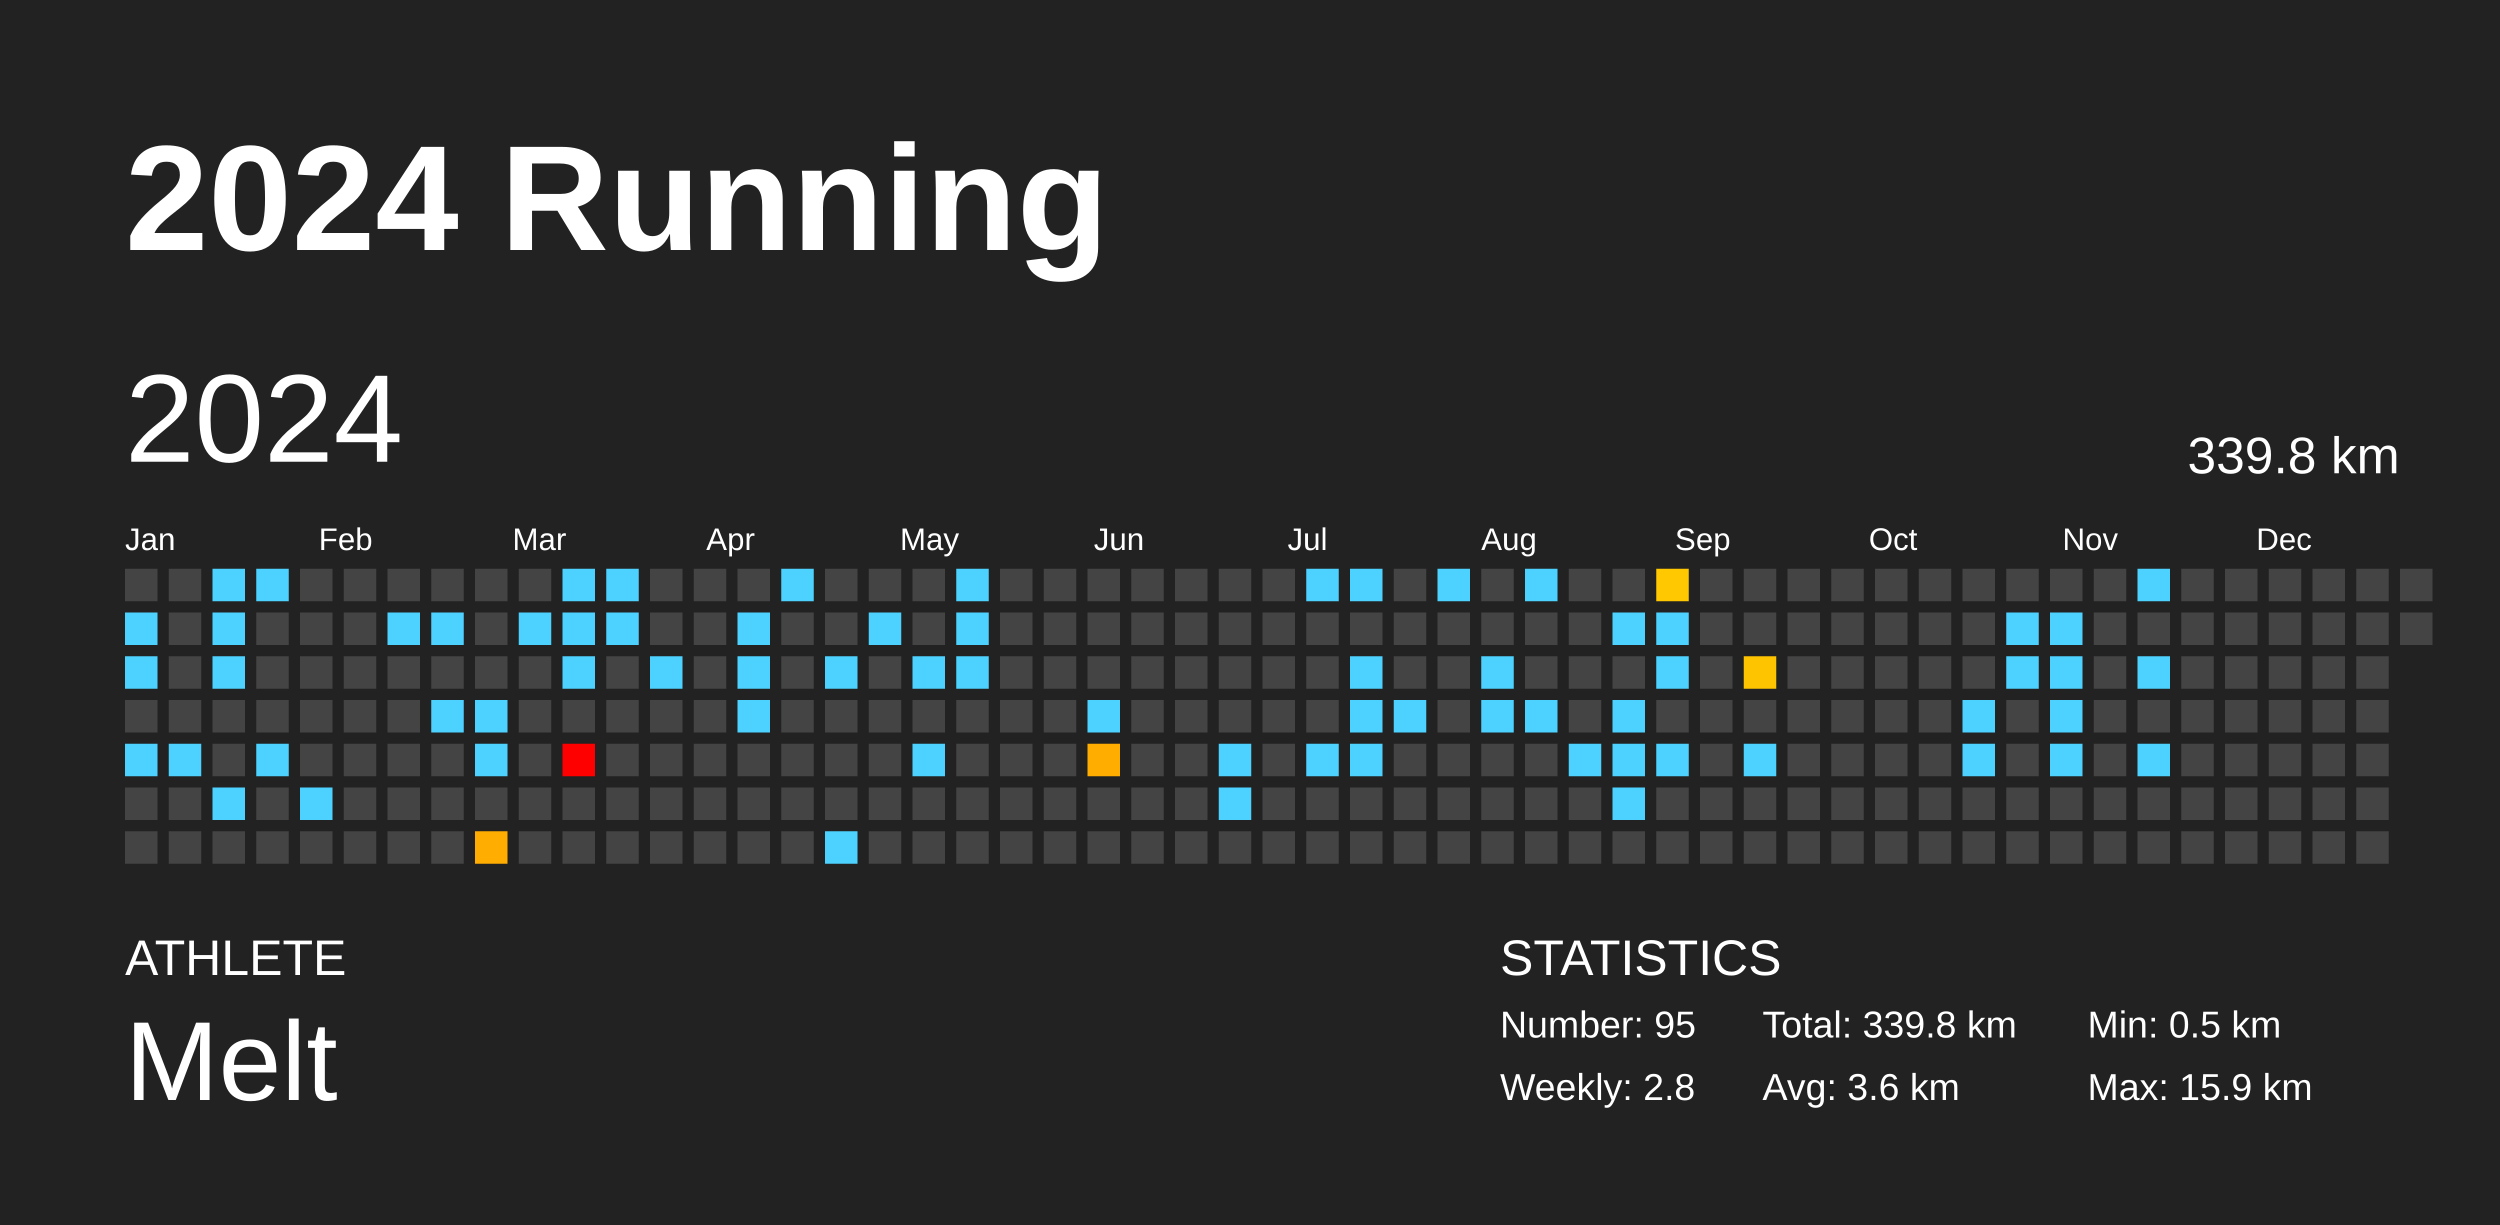
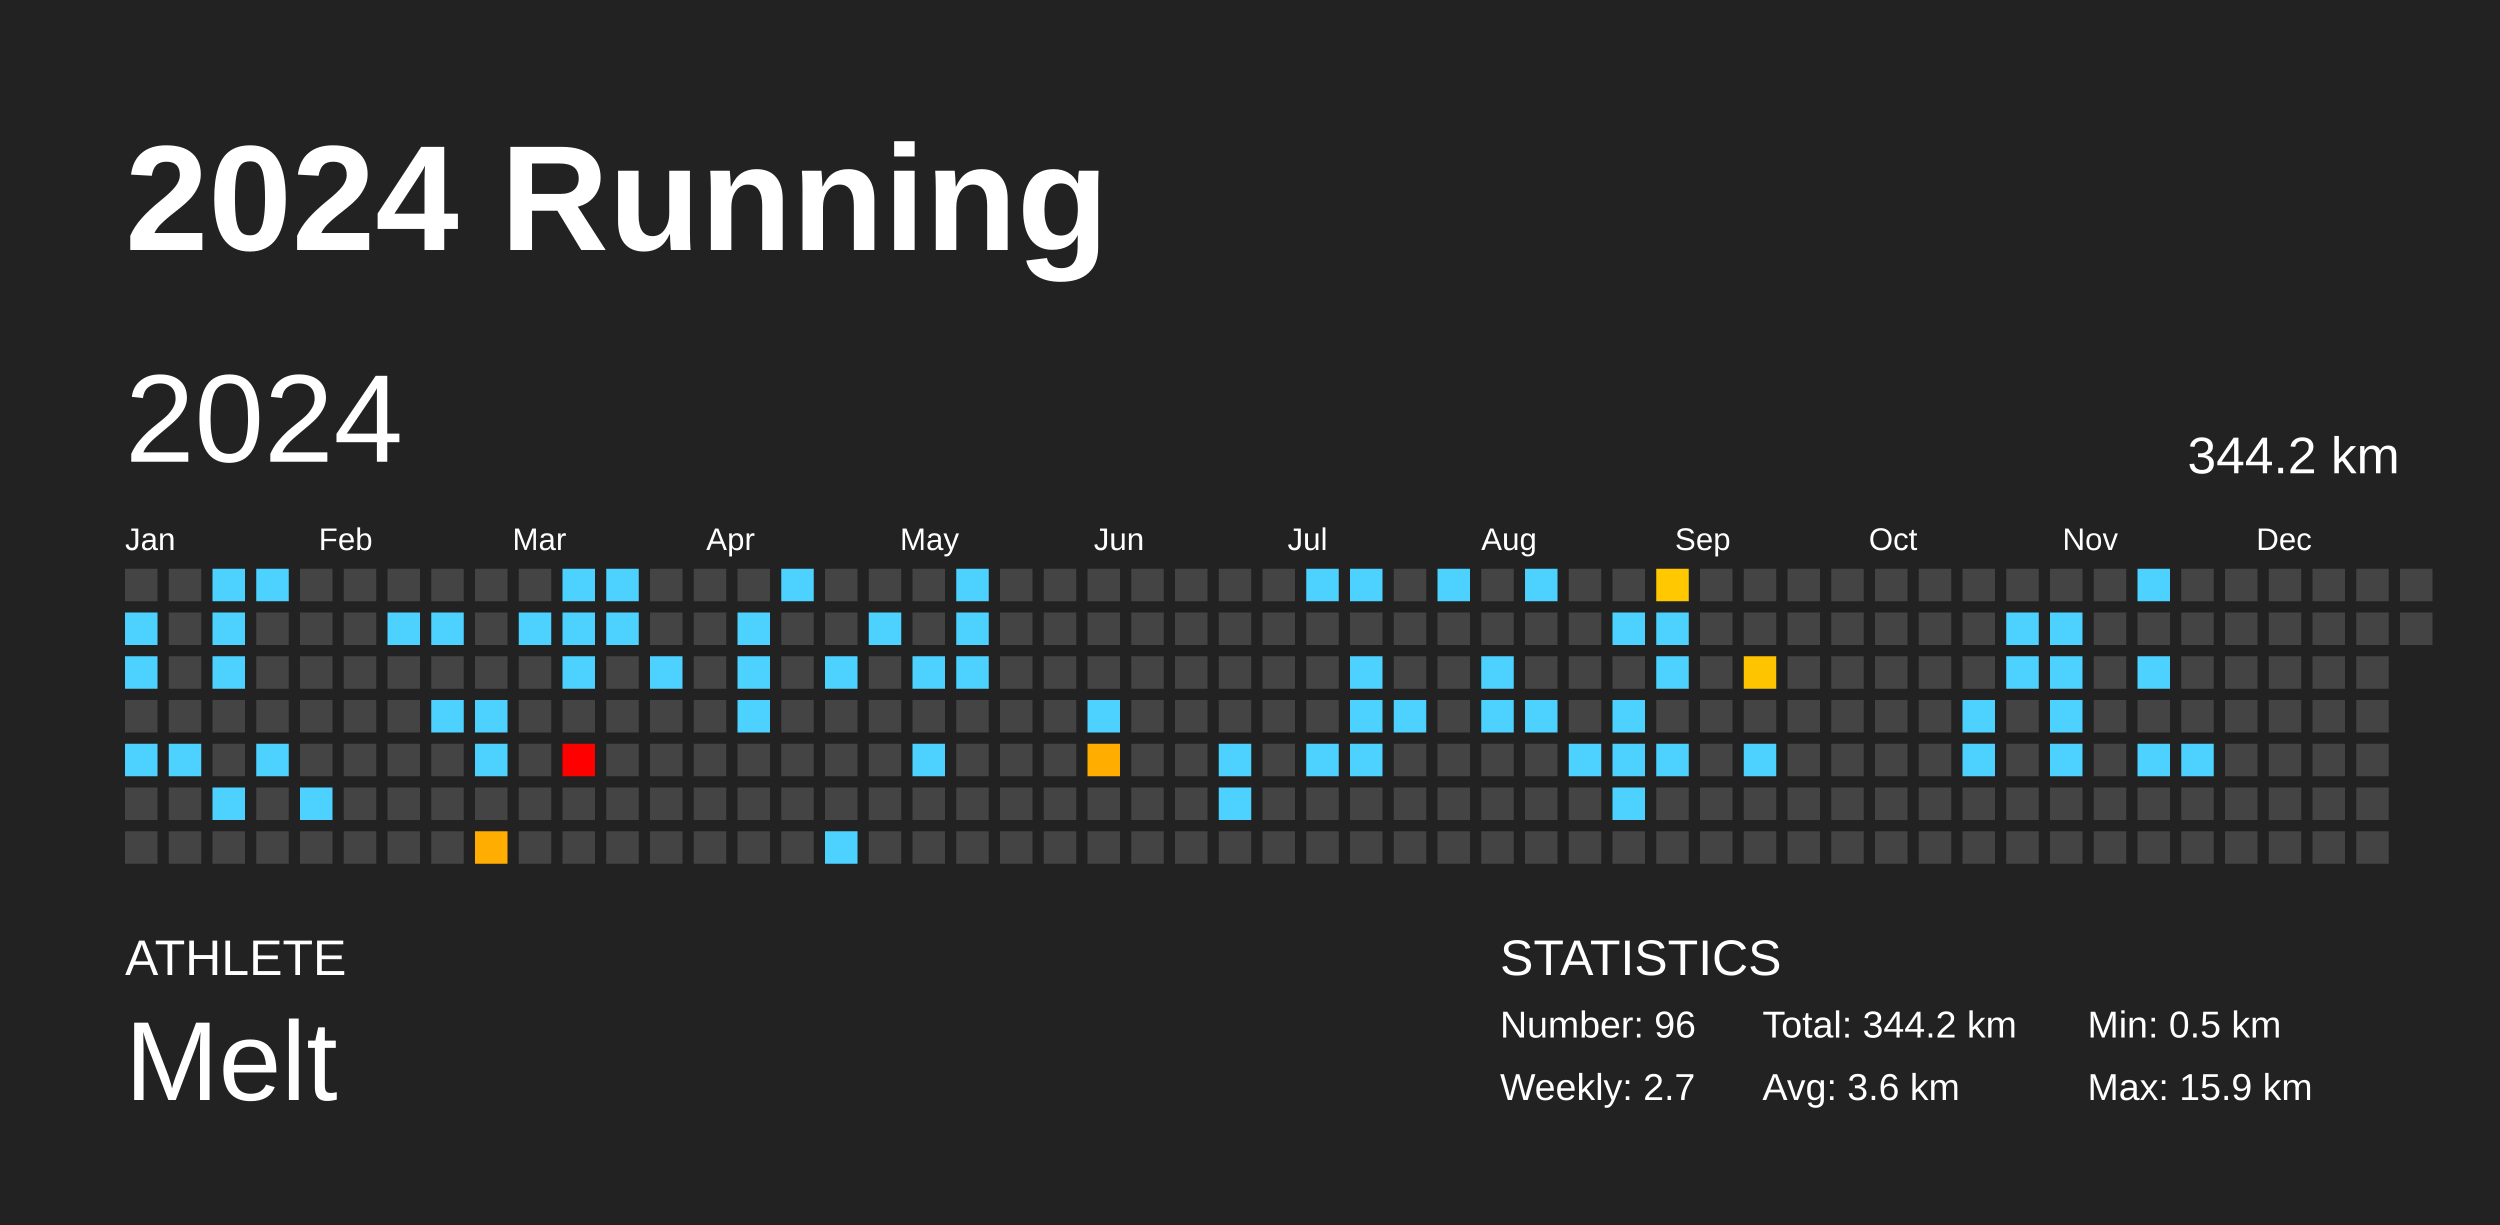
<svg xmlns="http://www.w3.org/2000/svg" baseProfile="full" height="98mm" version="1.1" viewBox="0,0,200,98" width="200mm">
  <defs />
  <rect fill="#222222" height="98" width="200" x="0" y="0" />
  <text fill="#FFFFFF" style="font-size:12px; font-family:Arial; font-weight:bold;" x="10" y="20">2024 Running</text>
  <text fill="#FFFFFF" style="font-size:4px; font-family:Arial" x="10" y="78">ATHLETE</text>
  <text fill="#FFFFFF" style="font-size:9px; font-family:Arial" x="10" y="88">Melt</text>
  <text fill="#FFFFFF" style="font-size:4px; font-family:Arial" x="120" y="78">STATISTICS</text>
-   <text fill="#FFFFFF" style="font-size:3px; font-family:Arial" x="120" y="83">Number: 95</text>
-   <text fill="#FFFFFF" style="font-size:3px; font-family:Arial" x="120" y="88">Weekly: 2.8</text>
-   <text fill="#FFFFFF" style="font-size:3px; font-family:Arial" x="141" y="83">Total: 339.8 km</text>
+   <text fill="#FFFFFF" style="font-size:3px; font-family:Arial" x="120" y="83">Number: 96</text>
+   <text fill="#FFFFFF" style="font-size:3px; font-family:Arial" x="120" y="88">Weekly: 2.7</text>
+   <text fill="#FFFFFF" style="font-size:3px; font-family:Arial" x="141" y="83">Total: 344.2 km</text>
  <text fill="#FFFFFF" style="font-size:3px; font-family:Arial" x="141" y="88">Avg: 3.6 km</text>
  <text fill="#FFFFFF" style="font-size:3px; font-family:Arial" x="167" y="83">Min: 0.5 km</text>
  <text fill="#FFFFFF" style="font-size:3px; font-family:Arial" x="167" y="88">Max: 15.9 km</text>
  <text dominant-baseline="hanging" fill="#FFFFFF" style="font-size:10.0px; font-family:Arial;" x="10" y="30">2024</text>
-   <text dominant-baseline="hanging" fill="#FFFFFF" style="font-size:4.125px; font-family:Arial;" x="175" y="35">339.8 km</text>
+   <text dominant-baseline="hanging" fill="#FFFFFF" style="font-size:4.125px; font-family:Arial;" x="175" y="35">344.2 km</text>
  <text fill="#FFFFFF" style="font-size:2.5px; font-family:Arial" x="10.0" y="44">Jan</text>
  <text fill="#FFFFFF" style="font-size:2.5px; font-family:Arial" x="25.5" y="44">Feb</text>
  <text fill="#FFFFFF" style="font-size:2.5px; font-family:Arial" x="41.0" y="44">Mar</text>
  <text fill="#FFFFFF" style="font-size:2.5px; font-family:Arial" x="56.5" y="44">Apr</text>
  <text fill="#FFFFFF" style="font-size:2.5px; font-family:Arial" x="72.0" y="44">May</text>
  <text fill="#FFFFFF" style="font-size:2.5px; font-family:Arial" x="87.5" y="44">Jun</text>
  <text fill="#FFFFFF" style="font-size:2.5px; font-family:Arial" x="103.0" y="44">Jul</text>
  <text fill="#FFFFFF" style="font-size:2.5px; font-family:Arial" x="118.5" y="44">Aug</text>
  <text fill="#FFFFFF" style="font-size:2.5px; font-family:Arial" x="134.0" y="44">Sep</text>
  <text fill="#FFFFFF" style="font-size:2.5px; font-family:Arial" x="149.5" y="44">Oct</text>
  <text fill="#FFFFFF" style="font-size:2.5px; font-family:Arial" x="165.0" y="44">Nov</text>
  <text fill="#FFFFFF" style="font-size:2.5px; font-family:Arial" x="180.5" y="44">Dec</text>
  <rect fill="#444444" height="2.6" width="2.6" x="10.0" y="45.5" />
  <rect fill="#4dd2ff" height="2.6" width="2.6" x="10.0" y="49.0" />
  <rect fill="#4dd2ff" height="2.6" width="2.6" x="10.0" y="52.5" />
  <rect fill="#444444" height="2.6" width="2.6" x="10.0" y="56.0" />
  <rect fill="#4dd2ff" height="2.6" width="2.6" x="10.0" y="59.5" />
  <rect fill="#444444" height="2.6" width="2.6" x="10.0" y="63.0" />
  <rect fill="#444444" height="2.6" width="2.6" x="10.0" y="66.5" />
  <rect fill="#444444" height="2.6" width="2.6" x="13.5" y="45.5" />
  <rect fill="#444444" height="2.6" width="2.6" x="13.5" y="49.0" />
  <rect fill="#444444" height="2.6" width="2.6" x="13.5" y="52.5" />
  <rect fill="#444444" height="2.6" width="2.6" x="13.5" y="56.0" />
  <rect fill="#4dd2ff" height="2.6" width="2.6" x="13.5" y="59.5" />
  <rect fill="#444444" height="2.6" width="2.6" x="13.5" y="63.0" />
  <rect fill="#444444" height="2.6" width="2.6" x="13.5" y="66.5" />
  <rect fill="#4dd2ff" height="2.6" width="2.6" x="17.0" y="45.5" />
  <rect fill="#4dd2ff" height="2.6" width="2.6" x="17.0" y="49.0" />
  <rect fill="#4dd2ff" height="2.6" width="2.6" x="17.0" y="52.5" />
  <rect fill="#444444" height="2.6" width="2.6" x="17.0" y="56.0" />
  <rect fill="#444444" height="2.6" width="2.6" x="17.0" y="59.5" />
  <rect fill="#4dd2ff" height="2.6" width="2.6" x="17.0" y="63.0" />
  <rect fill="#444444" height="2.6" width="2.6" x="17.0" y="66.5" />
  <rect fill="#4dd2ff" height="2.6" width="2.6" x="20.5" y="45.5" />
  <rect fill="#444444" height="2.6" width="2.6" x="20.5" y="49.0" />
  <rect fill="#444444" height="2.6" width="2.6" x="20.5" y="52.5" />
  <rect fill="#444444" height="2.6" width="2.6" x="20.5" y="56.0" />
  <rect fill="#4dd2ff" height="2.6" width="2.6" x="20.5" y="59.5" />
  <rect fill="#444444" height="2.6" width="2.6" x="20.5" y="63.0" />
  <rect fill="#444444" height="2.6" width="2.6" x="20.5" y="66.5" />
  <rect fill="#444444" height="2.6" width="2.6" x="24.0" y="45.5" />
  <rect fill="#444444" height="2.6" width="2.6" x="24.0" y="49.0" />
  <rect fill="#444444" height="2.6" width="2.6" x="24.0" y="52.5" />
  <rect fill="#444444" height="2.6" width="2.6" x="24.0" y="56.0" />
  <rect fill="#444444" height="2.6" width="2.6" x="24.0" y="59.5" />
  <rect fill="#4dd2ff" height="2.6" width="2.6" x="24.0" y="63.0" />
  <rect fill="#444444" height="2.6" width="2.6" x="24.0" y="66.5" />
  <rect fill="#444444" height="2.6" width="2.6" x="27.5" y="45.5" />
  <rect fill="#444444" height="2.6" width="2.6" x="27.5" y="49.0" />
  <rect fill="#444444" height="2.6" width="2.6" x="27.5" y="52.5" />
  <rect fill="#444444" height="2.6" width="2.6" x="27.5" y="56.0" />
  <rect fill="#444444" height="2.6" width="2.6" x="27.5" y="59.5" />
  <rect fill="#444444" height="2.6" width="2.6" x="27.5" y="63.0" />
  <rect fill="#444444" height="2.6" width="2.6" x="27.5" y="66.5" />
  <rect fill="#444444" height="2.6" width="2.6" x="31.0" y="45.5" />
  <rect fill="#4dd2ff" height="2.6" width="2.6" x="31.0" y="49.0" />
  <rect fill="#444444" height="2.6" width="2.6" x="31.0" y="52.5" />
  <rect fill="#444444" height="2.6" width="2.6" x="31.0" y="56.0" />
  <rect fill="#444444" height="2.6" width="2.6" x="31.0" y="59.5" />
  <rect fill="#444444" height="2.6" width="2.6" x="31.0" y="63.0" />
  <rect fill="#444444" height="2.6" width="2.6" x="31.0" y="66.5" />
  <rect fill="#444444" height="2.6" width="2.6" x="34.5" y="45.5" />
  <rect fill="#4dd2ff" height="2.6" width="2.6" x="34.5" y="49.0" />
  <rect fill="#444444" height="2.6" width="2.6" x="34.5" y="52.5" />
  <rect fill="#4dd2ff" height="2.6" width="2.6" x="34.5" y="56.0" />
  <rect fill="#444444" height="2.6" width="2.6" x="34.5" y="59.5" />
  <rect fill="#444444" height="2.6" width="2.6" x="34.5" y="63.0" />
  <rect fill="#444444" height="2.6" width="2.6" x="34.5" y="66.5" />
  <rect fill="#444444" height="2.6" width="2.6" x="38.0" y="45.5" />
  <rect fill="#444444" height="2.6" width="2.6" x="38.0" y="49.0" />
  <rect fill="#444444" height="2.6" width="2.6" x="38.0" y="52.5" />
  <rect fill="#4dd2ff" height="2.6" width="2.6" x="38.0" y="56.0" />
  <rect fill="#4dd2ff" height="2.6" width="2.6" x="38.0" y="59.5" />
  <rect fill="#444444" height="2.6" width="2.6" x="38.0" y="63.0" />
  <rect fill="#ffad00" height="2.6" width="2.6" x="38.0" y="66.5" />
  <rect fill="#444444" height="2.6" width="2.6" x="41.5" y="45.5" />
  <rect fill="#4dd2ff" height="2.6" width="2.6" x="41.5" y="49.0" />
  <rect fill="#444444" height="2.6" width="2.6" x="41.5" y="52.5" />
  <rect fill="#444444" height="2.6" width="2.6" x="41.5" y="56.0" />
  <rect fill="#444444" height="2.6" width="2.6" x="41.5" y="59.5" />
  <rect fill="#444444" height="2.6" width="2.6" x="41.5" y="63.0" />
  <rect fill="#444444" height="2.6" width="2.6" x="41.5" y="66.5" />
  <rect fill="#4dd2ff" height="2.6" width="2.6" x="45.0" y="45.5" />
  <rect fill="#4dd2ff" height="2.6" width="2.6" x="45.0" y="49.0" />
  <rect fill="#4dd2ff" height="2.6" width="2.6" x="45.0" y="52.5" />
  <rect fill="#444444" height="2.6" width="2.6" x="45.0" y="56.0" />
  <rect fill="red" height="2.6" width="2.6" x="45.0" y="59.5" />
  <rect fill="#444444" height="2.6" width="2.6" x="45.0" y="63.0" />
  <rect fill="#444444" height="2.6" width="2.6" x="45.0" y="66.5" />
  <rect fill="#4dd2ff" height="2.6" width="2.6" x="48.5" y="45.5" />
  <rect fill="#4dd2ff" height="2.6" width="2.6" x="48.5" y="49.0" />
  <rect fill="#444444" height="2.6" width="2.6" x="48.5" y="52.5" />
  <rect fill="#444444" height="2.6" width="2.6" x="48.5" y="56.0" />
  <rect fill="#444444" height="2.6" width="2.6" x="48.5" y="59.5" />
  <rect fill="#444444" height="2.6" width="2.6" x="48.5" y="63.0" />
  <rect fill="#444444" height="2.6" width="2.6" x="48.5" y="66.5" />
  <rect fill="#444444" height="2.6" width="2.6" x="52.0" y="45.5" />
  <rect fill="#444444" height="2.6" width="2.6" x="52.0" y="49.0" />
  <rect fill="#4dd2ff" height="2.6" width="2.6" x="52.0" y="52.5" />
  <rect fill="#444444" height="2.6" width="2.6" x="52.0" y="56.0" />
  <rect fill="#444444" height="2.6" width="2.6" x="52.0" y="59.5" />
  <rect fill="#444444" height="2.6" width="2.6" x="52.0" y="63.0" />
  <rect fill="#444444" height="2.6" width="2.6" x="52.0" y="66.5" />
  <rect fill="#444444" height="2.6" width="2.6" x="55.5" y="45.5" />
  <rect fill="#444444" height="2.6" width="2.6" x="55.5" y="49.0" />
  <rect fill="#444444" height="2.6" width="2.6" x="55.5" y="52.5" />
  <rect fill="#444444" height="2.6" width="2.6" x="55.5" y="56.0" />
  <rect fill="#444444" height="2.6" width="2.6" x="55.5" y="59.5" />
  <rect fill="#444444" height="2.6" width="2.6" x="55.5" y="63.0" />
  <rect fill="#444444" height="2.6" width="2.6" x="55.5" y="66.5" />
  <rect fill="#444444" height="2.6" width="2.6" x="59.0" y="45.5" />
  <rect fill="#4dd2ff" height="2.6" width="2.6" x="59.0" y="49.0" />
  <rect fill="#4dd2ff" height="2.6" width="2.6" x="59.0" y="52.5" />
  <rect fill="#4dd2ff" height="2.6" width="2.6" x="59.0" y="56.0" />
  <rect fill="#444444" height="2.6" width="2.6" x="59.0" y="59.5" />
  <rect fill="#444444" height="2.6" width="2.6" x="59.0" y="63.0" />
  <rect fill="#444444" height="2.6" width="2.6" x="59.0" y="66.5" />
  <rect fill="#4dd2ff" height="2.6" width="2.6" x="62.5" y="45.5" />
  <rect fill="#444444" height="2.6" width="2.6" x="62.5" y="49.0" />
  <rect fill="#444444" height="2.6" width="2.6" x="62.5" y="52.5" />
  <rect fill="#444444" height="2.6" width="2.6" x="62.5" y="56.0" />
  <rect fill="#444444" height="2.6" width="2.6" x="62.5" y="59.5" />
  <rect fill="#444444" height="2.6" width="2.6" x="62.5" y="63.0" />
  <rect fill="#444444" height="2.6" width="2.6" x="62.5" y="66.5" />
  <rect fill="#444444" height="2.6" width="2.6" x="66.0" y="45.5" />
  <rect fill="#444444" height="2.6" width="2.6" x="66.0" y="49.0" />
  <rect fill="#4dd2ff" height="2.6" width="2.6" x="66.0" y="52.5" />
  <rect fill="#444444" height="2.6" width="2.6" x="66.0" y="56.0" />
  <rect fill="#444444" height="2.6" width="2.6" x="66.0" y="59.5" />
  <rect fill="#444444" height="2.6" width="2.6" x="66.0" y="63.0" />
  <rect fill="#4dd2ff" height="2.6" width="2.6" x="66.0" y="66.5" />
  <rect fill="#444444" height="2.6" width="2.6" x="69.5" y="45.5" />
  <rect fill="#4dd2ff" height="2.6" width="2.6" x="69.5" y="49.0" />
  <rect fill="#444444" height="2.6" width="2.6" x="69.5" y="52.5" />
  <rect fill="#444444" height="2.6" width="2.6" x="69.5" y="56.0" />
  <rect fill="#444444" height="2.6" width="2.6" x="69.5" y="59.5" />
  <rect fill="#444444" height="2.6" width="2.6" x="69.5" y="63.0" />
  <rect fill="#444444" height="2.6" width="2.6" x="69.5" y="66.5" />
  <rect fill="#444444" height="2.6" width="2.6" x="73.0" y="45.5" />
  <rect fill="#444444" height="2.6" width="2.6" x="73.0" y="49.0" />
  <rect fill="#4dd2ff" height="2.6" width="2.6" x="73.0" y="52.5" />
  <rect fill="#444444" height="2.6" width="2.6" x="73.0" y="56.0" />
  <rect fill="#4dd2ff" height="2.6" width="2.6" x="73.0" y="59.5" />
  <rect fill="#444444" height="2.6" width="2.6" x="73.0" y="63.0" />
  <rect fill="#444444" height="2.6" width="2.6" x="73.0" y="66.5" />
  <rect fill="#4dd2ff" height="2.6" width="2.6" x="76.5" y="45.5" />
  <rect fill="#4dd2ff" height="2.6" width="2.6" x="76.5" y="49.0" />
  <rect fill="#4dd2ff" height="2.6" width="2.6" x="76.5" y="52.5" />
  <rect fill="#444444" height="2.6" width="2.6" x="76.5" y="56.0" />
  <rect fill="#444444" height="2.6" width="2.6" x="76.5" y="59.5" />
  <rect fill="#444444" height="2.6" width="2.6" x="76.5" y="63.0" />
  <rect fill="#444444" height="2.6" width="2.6" x="76.5" y="66.5" />
  <rect fill="#444444" height="2.6" width="2.6" x="80.0" y="45.5" />
  <rect fill="#444444" height="2.6" width="2.6" x="80.0" y="49.0" />
  <rect fill="#444444" height="2.6" width="2.6" x="80.0" y="52.5" />
  <rect fill="#444444" height="2.6" width="2.6" x="80.0" y="56.0" />
  <rect fill="#444444" height="2.6" width="2.6" x="80.0" y="59.5" />
  <rect fill="#444444" height="2.6" width="2.6" x="80.0" y="63.0" />
  <rect fill="#444444" height="2.6" width="2.6" x="80.0" y="66.5" />
  <rect fill="#444444" height="2.6" width="2.6" x="83.5" y="45.5" />
  <rect fill="#444444" height="2.6" width="2.6" x="83.5" y="49.0" />
  <rect fill="#444444" height="2.6" width="2.6" x="83.5" y="52.5" />
  <rect fill="#444444" height="2.6" width="2.6" x="83.5" y="56.0" />
  <rect fill="#444444" height="2.6" width="2.6" x="83.5" y="59.5" />
  <rect fill="#444444" height="2.6" width="2.6" x="83.5" y="63.0" />
  <rect fill="#444444" height="2.6" width="2.6" x="83.5" y="66.5" />
  <rect fill="#444444" height="2.6" width="2.6" x="87.0" y="45.5" />
  <rect fill="#444444" height="2.6" width="2.6" x="87.0" y="49.0" />
  <rect fill="#444444" height="2.6" width="2.6" x="87.0" y="52.5" />
  <rect fill="#4dd2ff" height="2.6" width="2.6" x="87.0" y="56.0" />
  <rect fill="#ffae00" height="2.6" width="2.6" x="87.0" y="59.5" />
  <rect fill="#444444" height="2.6" width="2.6" x="87.0" y="63.0" />
  <rect fill="#444444" height="2.6" width="2.6" x="87.0" y="66.5" />
  <rect fill="#444444" height="2.6" width="2.6" x="90.5" y="45.5" />
  <rect fill="#444444" height="2.6" width="2.6" x="90.5" y="49.0" />
  <rect fill="#444444" height="2.6" width="2.6" x="90.5" y="52.5" />
  <rect fill="#444444" height="2.6" width="2.6" x="90.5" y="56.0" />
  <rect fill="#444444" height="2.6" width="2.6" x="90.5" y="59.5" />
  <rect fill="#444444" height="2.6" width="2.6" x="90.5" y="63.0" />
  <rect fill="#444444" height="2.6" width="2.6" x="90.5" y="66.5" />
  <rect fill="#444444" height="2.6" width="2.6" x="94.0" y="45.5" />
  <rect fill="#444444" height="2.6" width="2.6" x="94.0" y="49.0" />
  <rect fill="#444444" height="2.6" width="2.6" x="94.0" y="52.5" />
  <rect fill="#444444" height="2.6" width="2.6" x="94.0" y="56.0" />
  <rect fill="#444444" height="2.6" width="2.6" x="94.0" y="59.5" />
  <rect fill="#444444" height="2.6" width="2.6" x="94.0" y="63.0" />
  <rect fill="#444444" height="2.6" width="2.6" x="94.0" y="66.5" />
  <rect fill="#444444" height="2.6" width="2.6" x="97.5" y="45.5" />
  <rect fill="#444444" height="2.6" width="2.6" x="97.5" y="49.0" />
  <rect fill="#444444" height="2.6" width="2.6" x="97.5" y="52.5" />
  <rect fill="#444444" height="2.6" width="2.6" x="97.5" y="56.0" />
  <rect fill="#4dd2ff" height="2.6" width="2.6" x="97.5" y="59.5" />
  <rect fill="#4dd2ff" height="2.6" width="2.6" x="97.5" y="63.0" />
  <rect fill="#444444" height="2.6" width="2.6" x="97.5" y="66.5" />
  <rect fill="#444444" height="2.6" width="2.6" x="101.0" y="45.5" />
  <rect fill="#444444" height="2.6" width="2.6" x="101.0" y="49.0" />
  <rect fill="#444444" height="2.6" width="2.6" x="101.0" y="52.5" />
  <rect fill="#444444" height="2.6" width="2.6" x="101.0" y="56.0" />
  <rect fill="#444444" height="2.6" width="2.6" x="101.0" y="59.5" />
  <rect fill="#444444" height="2.6" width="2.6" x="101.0" y="63.0" />
  <rect fill="#444444" height="2.6" width="2.6" x="101.0" y="66.5" />
  <rect fill="#4dd2ff" height="2.6" width="2.6" x="104.5" y="45.5" />
  <rect fill="#444444" height="2.6" width="2.6" x="104.5" y="49.0" />
  <rect fill="#444444" height="2.6" width="2.6" x="104.5" y="52.5" />
  <rect fill="#444444" height="2.6" width="2.6" x="104.5" y="56.0" />
  <rect fill="#4dd2ff" height="2.6" width="2.6" x="104.5" y="59.5" />
  <rect fill="#444444" height="2.6" width="2.6" x="104.5" y="63.0" />
  <rect fill="#444444" height="2.6" width="2.6" x="104.5" y="66.5" />
  <rect fill="#4dd2ff" height="2.6" width="2.6" x="108.0" y="45.5" />
  <rect fill="#444444" height="2.6" width="2.6" x="108.0" y="49.0" />
  <rect fill="#4dd2ff" height="2.6" width="2.6" x="108.0" y="52.5" />
  <rect fill="#4dd2ff" height="2.6" width="2.6" x="108.0" y="56.0" />
  <rect fill="#4dd2ff" height="2.6" width="2.6" x="108.0" y="59.5" />
  <rect fill="#444444" height="2.6" width="2.6" x="108.0" y="63.0" />
  <rect fill="#444444" height="2.6" width="2.6" x="108.0" y="66.5" />
  <rect fill="#444444" height="2.6" width="2.6" x="111.5" y="45.5" />
  <rect fill="#444444" height="2.6" width="2.6" x="111.5" y="49.0" />
  <rect fill="#444444" height="2.6" width="2.6" x="111.5" y="52.5" />
  <rect fill="#4dd2ff" height="2.6" width="2.6" x="111.5" y="56.0" />
  <rect fill="#444444" height="2.6" width="2.6" x="111.5" y="59.5" />
  <rect fill="#444444" height="2.6" width="2.6" x="111.5" y="63.0" />
  <rect fill="#444444" height="2.6" width="2.6" x="111.5" y="66.5" />
  <rect fill="#4dd2ff" height="2.6" width="2.6" x="115.0" y="45.5" />
  <rect fill="#444444" height="2.6" width="2.6" x="115.0" y="49.0" />
  <rect fill="#444444" height="2.6" width="2.6" x="115.0" y="52.5" />
  <rect fill="#444444" height="2.6" width="2.6" x="115.0" y="56.0" />
  <rect fill="#444444" height="2.6" width="2.6" x="115.0" y="59.5" />
  <rect fill="#444444" height="2.6" width="2.6" x="115.0" y="63.0" />
  <rect fill="#444444" height="2.6" width="2.6" x="115.0" y="66.5" />
  <rect fill="#444444" height="2.6" width="2.6" x="118.5" y="45.5" />
  <rect fill="#444444" height="2.6" width="2.6" x="118.5" y="49.0" />
  <rect fill="#4dd2ff" height="2.6" width="2.6" x="118.5" y="52.5" />
  <rect fill="#4dd2ff" height="2.6" width="2.6" x="118.5" y="56.0" />
  <rect fill="#444444" height="2.6" width="2.6" x="118.5" y="59.5" />
  <rect fill="#444444" height="2.6" width="2.6" x="118.5" y="63.0" />
  <rect fill="#444444" height="2.6" width="2.6" x="118.5" y="66.5" />
  <rect fill="#4dd2ff" height="2.6" width="2.6" x="122.0" y="45.5" />
  <rect fill="#444444" height="2.6" width="2.6" x="122.0" y="49.0" />
  <rect fill="#444444" height="2.6" width="2.6" x="122.0" y="52.5" />
  <rect fill="#4dd2ff" height="2.6" width="2.6" x="122.0" y="56.0" />
  <rect fill="#444444" height="2.6" width="2.6" x="122.0" y="59.5" />
  <rect fill="#444444" height="2.6" width="2.6" x="122.0" y="63.0" />
  <rect fill="#444444" height="2.6" width="2.6" x="122.0" y="66.5" />
  <rect fill="#444444" height="2.6" width="2.6" x="125.5" y="45.5" />
  <rect fill="#444444" height="2.6" width="2.6" x="125.5" y="49.0" />
  <rect fill="#444444" height="2.6" width="2.6" x="125.5" y="52.5" />
  <rect fill="#444444" height="2.6" width="2.6" x="125.5" y="56.0" />
  <rect fill="#4dd2ff" height="2.6" width="2.6" x="125.5" y="59.5" />
  <rect fill="#444444" height="2.6" width="2.6" x="125.5" y="63.0" />
  <rect fill="#444444" height="2.6" width="2.6" x="125.5" y="66.5" />
  <rect fill="#444444" height="2.6" width="2.6" x="129.0" y="45.5" />
  <rect fill="#4dd2ff" height="2.6" width="2.6" x="129.0" y="49.0" />
  <rect fill="#444444" height="2.6" width="2.6" x="129.0" y="52.5" />
  <rect fill="#4dd2ff" height="2.6" width="2.6" x="129.0" y="56.0" />
  <rect fill="#4dd2ff" height="2.6" width="2.6" x="129.0" y="59.5" />
  <rect fill="#4dd2ff" height="2.6" width="2.6" x="129.0" y="63.0" />
  <rect fill="#444444" height="2.6" width="2.6" x="129.0" y="66.5" />
  <rect fill="#ffc800" height="2.6" width="2.6" x="132.5" y="45.5" />
  <rect fill="#4dd2ff" height="2.6" width="2.6" x="132.5" y="49.0" />
  <rect fill="#4dd2ff" height="2.6" width="2.6" x="132.5" y="52.5" />
  <rect fill="#444444" height="2.6" width="2.6" x="132.5" y="56.0" />
  <rect fill="#4dd2ff" height="2.6" width="2.6" x="132.5" y="59.5" />
  <rect fill="#444444" height="2.6" width="2.6" x="132.5" y="63.0" />
  <rect fill="#444444" height="2.6" width="2.6" x="132.5" y="66.5" />
  <rect fill="#444444" height="2.6" width="2.6" x="136.0" y="45.5" />
  <rect fill="#444444" height="2.6" width="2.6" x="136.0" y="49.0" />
  <rect fill="#444444" height="2.6" width="2.6" x="136.0" y="52.5" />
  <rect fill="#444444" height="2.6" width="2.6" x="136.0" y="56.0" />
  <rect fill="#444444" height="2.6" width="2.6" x="136.0" y="59.5" />
  <rect fill="#444444" height="2.6" width="2.6" x="136.0" y="63.0" />
  <rect fill="#444444" height="2.6" width="2.6" x="136.0" y="66.5" />
  <rect fill="#444444" height="2.6" width="2.6" x="139.5" y="45.5" />
  <rect fill="#444444" height="2.6" width="2.6" x="139.5" y="49.0" />
  <rect fill="#ffc400" height="2.6" width="2.6" x="139.5" y="52.5" />
  <rect fill="#444444" height="2.6" width="2.6" x="139.5" y="56.0" />
  <rect fill="#4dd2ff" height="2.6" width="2.6" x="139.5" y="59.5" />
  <rect fill="#444444" height="2.6" width="2.6" x="139.5" y="63.0" />
  <rect fill="#444444" height="2.6" width="2.6" x="139.5" y="66.5" />
  <rect fill="#444444" height="2.6" width="2.6" x="143.0" y="45.5" />
  <rect fill="#444444" height="2.6" width="2.6" x="143.0" y="49.0" />
  <rect fill="#444444" height="2.6" width="2.6" x="143.0" y="52.5" />
  <rect fill="#444444" height="2.6" width="2.6" x="143.0" y="56.0" />
  <rect fill="#444444" height="2.6" width="2.6" x="143.0" y="59.5" />
  <rect fill="#444444" height="2.6" width="2.6" x="143.0" y="63.0" />
  <rect fill="#444444" height="2.6" width="2.6" x="143.0" y="66.5" />
  <rect fill="#444444" height="2.6" width="2.6" x="146.5" y="45.5" />
  <rect fill="#444444" height="2.6" width="2.6" x="146.5" y="49.0" />
  <rect fill="#444444" height="2.6" width="2.6" x="146.5" y="52.5" />
  <rect fill="#444444" height="2.6" width="2.6" x="146.5" y="56.0" />
  <rect fill="#444444" height="2.6" width="2.6" x="146.5" y="59.5" />
  <rect fill="#444444" height="2.6" width="2.6" x="146.5" y="63.0" />
  <rect fill="#444444" height="2.6" width="2.6" x="146.5" y="66.5" />
  <rect fill="#444444" height="2.6" width="2.6" x="150.0" y="45.5" />
  <rect fill="#444444" height="2.6" width="2.6" x="150.0" y="49.0" />
  <rect fill="#444444" height="2.6" width="2.6" x="150.0" y="52.5" />
  <rect fill="#444444" height="2.6" width="2.6" x="150.0" y="56.0" />
  <rect fill="#444444" height="2.6" width="2.6" x="150.0" y="59.5" />
  <rect fill="#444444" height="2.6" width="2.6" x="150.0" y="63.0" />
  <rect fill="#444444" height="2.6" width="2.6" x="150.0" y="66.5" />
  <rect fill="#444444" height="2.6" width="2.6" x="153.5" y="45.5" />
  <rect fill="#444444" height="2.6" width="2.6" x="153.5" y="49.0" />
  <rect fill="#444444" height="2.6" width="2.6" x="153.5" y="52.5" />
  <rect fill="#444444" height="2.6" width="2.6" x="153.5" y="56.0" />
  <rect fill="#444444" height="2.6" width="2.6" x="153.5" y="59.5" />
  <rect fill="#444444" height="2.6" width="2.6" x="153.5" y="63.0" />
  <rect fill="#444444" height="2.6" width="2.6" x="153.5" y="66.5" />
  <rect fill="#444444" height="2.6" width="2.6" x="157.0" y="45.5" />
  <rect fill="#444444" height="2.6" width="2.6" x="157.0" y="49.0" />
  <rect fill="#444444" height="2.6" width="2.6" x="157.0" y="52.5" />
  <rect fill="#4dd2ff" height="2.6" width="2.6" x="157.0" y="56.0" />
  <rect fill="#4dd2ff" height="2.6" width="2.6" x="157.0" y="59.5" />
  <rect fill="#444444" height="2.6" width="2.6" x="157.0" y="63.0" />
  <rect fill="#444444" height="2.6" width="2.6" x="157.0" y="66.5" />
  <rect fill="#444444" height="2.6" width="2.6" x="160.5" y="45.5" />
  <rect fill="#4dd2ff" height="2.6" width="2.6" x="160.5" y="49.0" />
  <rect fill="#4dd2ff" height="2.6" width="2.6" x="160.5" y="52.5" />
  <rect fill="#444444" height="2.6" width="2.6" x="160.5" y="56.0" />
  <rect fill="#444444" height="2.6" width="2.6" x="160.5" y="59.5" />
  <rect fill="#444444" height="2.6" width="2.6" x="160.5" y="63.0" />
  <rect fill="#444444" height="2.6" width="2.6" x="160.5" y="66.5" />
  <rect fill="#444444" height="2.6" width="2.6" x="164.0" y="45.5" />
  <rect fill="#4dd2ff" height="2.6" width="2.6" x="164.0" y="49.0" />
  <rect fill="#4dd2ff" height="2.6" width="2.6" x="164.0" y="52.5" />
  <rect fill="#4dd2ff" height="2.6" width="2.6" x="164.0" y="56.0" />
  <rect fill="#4dd2ff" height="2.6" width="2.6" x="164.0" y="59.5" />
  <rect fill="#444444" height="2.6" width="2.6" x="164.0" y="63.0" />
  <rect fill="#444444" height="2.6" width="2.6" x="164.0" y="66.5" />
  <rect fill="#444444" height="2.6" width="2.6" x="167.5" y="45.5" />
  <rect fill="#444444" height="2.6" width="2.6" x="167.5" y="49.0" />
  <rect fill="#444444" height="2.6" width="2.6" x="167.5" y="52.5" />
  <rect fill="#444444" height="2.6" width="2.6" x="167.5" y="56.0" />
  <rect fill="#444444" height="2.6" width="2.6" x="167.5" y="59.5" />
  <rect fill="#444444" height="2.6" width="2.6" x="167.5" y="63.0" />
  <rect fill="#444444" height="2.6" width="2.6" x="167.5" y="66.5" />
  <rect fill="#4dd2ff" height="2.6" width="2.6" x="171.0" y="45.5" />
  <rect fill="#444444" height="2.6" width="2.6" x="171.0" y="49.0" />
  <rect fill="#4dd2ff" height="2.6" width="2.6" x="171.0" y="52.5" />
  <rect fill="#444444" height="2.6" width="2.6" x="171.0" y="56.0" />
  <rect fill="#4dd2ff" height="2.6" width="2.6" x="171.0" y="59.5" />
  <rect fill="#444444" height="2.6" width="2.6" x="171.0" y="63.0" />
  <rect fill="#444444" height="2.6" width="2.6" x="171.0" y="66.5" />
  <rect fill="#444444" height="2.6" width="2.6" x="174.5" y="45.5" />
  <rect fill="#444444" height="2.6" width="2.6" x="174.5" y="49.0" />
  <rect fill="#444444" height="2.6" width="2.6" x="174.5" y="52.5" />
  <rect fill="#444444" height="2.6" width="2.6" x="174.5" y="56.0" />
-   <rect fill="#444444" height="2.6" width="2.6" x="174.5" y="59.5" />
+   <rect fill="#4dd2ff" height="2.6" width="2.6" x="174.5" y="59.5" />
  <rect fill="#444444" height="2.6" width="2.6" x="174.5" y="63.0" />
  <rect fill="#444444" height="2.6" width="2.6" x="174.5" y="66.5" />
  <rect fill="#444444" height="2.6" width="2.6" x="178.0" y="45.5" />
  <rect fill="#444444" height="2.6" width="2.6" x="178.0" y="49.0" />
  <rect fill="#444444" height="2.6" width="2.6" x="178.0" y="52.5" />
  <rect fill="#444444" height="2.6" width="2.6" x="178.0" y="56.0" />
  <rect fill="#444444" height="2.6" width="2.6" x="178.0" y="59.5" />
  <rect fill="#444444" height="2.6" width="2.6" x="178.0" y="63.0" />
  <rect fill="#444444" height="2.6" width="2.6" x="178.0" y="66.5" />
  <rect fill="#444444" height="2.6" width="2.6" x="181.5" y="45.5" />
  <rect fill="#444444" height="2.6" width="2.6" x="181.5" y="49.0" />
  <rect fill="#444444" height="2.6" width="2.6" x="181.5" y="52.5" />
  <rect fill="#444444" height="2.6" width="2.6" x="181.5" y="56.0" />
  <rect fill="#444444" height="2.6" width="2.6" x="181.5" y="59.5" />
  <rect fill="#444444" height="2.6" width="2.6" x="181.5" y="63.0" />
  <rect fill="#444444" height="2.6" width="2.6" x="181.5" y="66.5" />
  <rect fill="#444444" height="2.6" width="2.6" x="185.0" y="45.5" />
  <rect fill="#444444" height="2.6" width="2.6" x="185.0" y="49.0" />
  <rect fill="#444444" height="2.6" width="2.6" x="185.0" y="52.5" />
  <rect fill="#444444" height="2.6" width="2.6" x="185.0" y="56.0" />
  <rect fill="#444444" height="2.6" width="2.6" x="185.0" y="59.5" />
  <rect fill="#444444" height="2.6" width="2.6" x="185.0" y="63.0" />
  <rect fill="#444444" height="2.6" width="2.6" x="185.0" y="66.5" />
  <rect fill="#444444" height="2.6" width="2.6" x="188.5" y="45.5" />
  <rect fill="#444444" height="2.6" width="2.6" x="188.5" y="49.0" />
  <rect fill="#444444" height="2.6" width="2.6" x="188.5" y="52.5" />
  <rect fill="#444444" height="2.6" width="2.6" x="188.5" y="56.0" />
  <rect fill="#444444" height="2.6" width="2.6" x="188.5" y="59.5" />
  <rect fill="#444444" height="2.6" width="2.6" x="188.5" y="63.0" />
  <rect fill="#444444" height="2.6" width="2.6" x="188.5" y="66.5" />
  <rect fill="#444444" height="2.6" width="2.6" x="192.0" y="45.5" />
  <rect fill="#444444" height="2.6" width="2.6" x="192.0" y="49.0" />
</svg>
